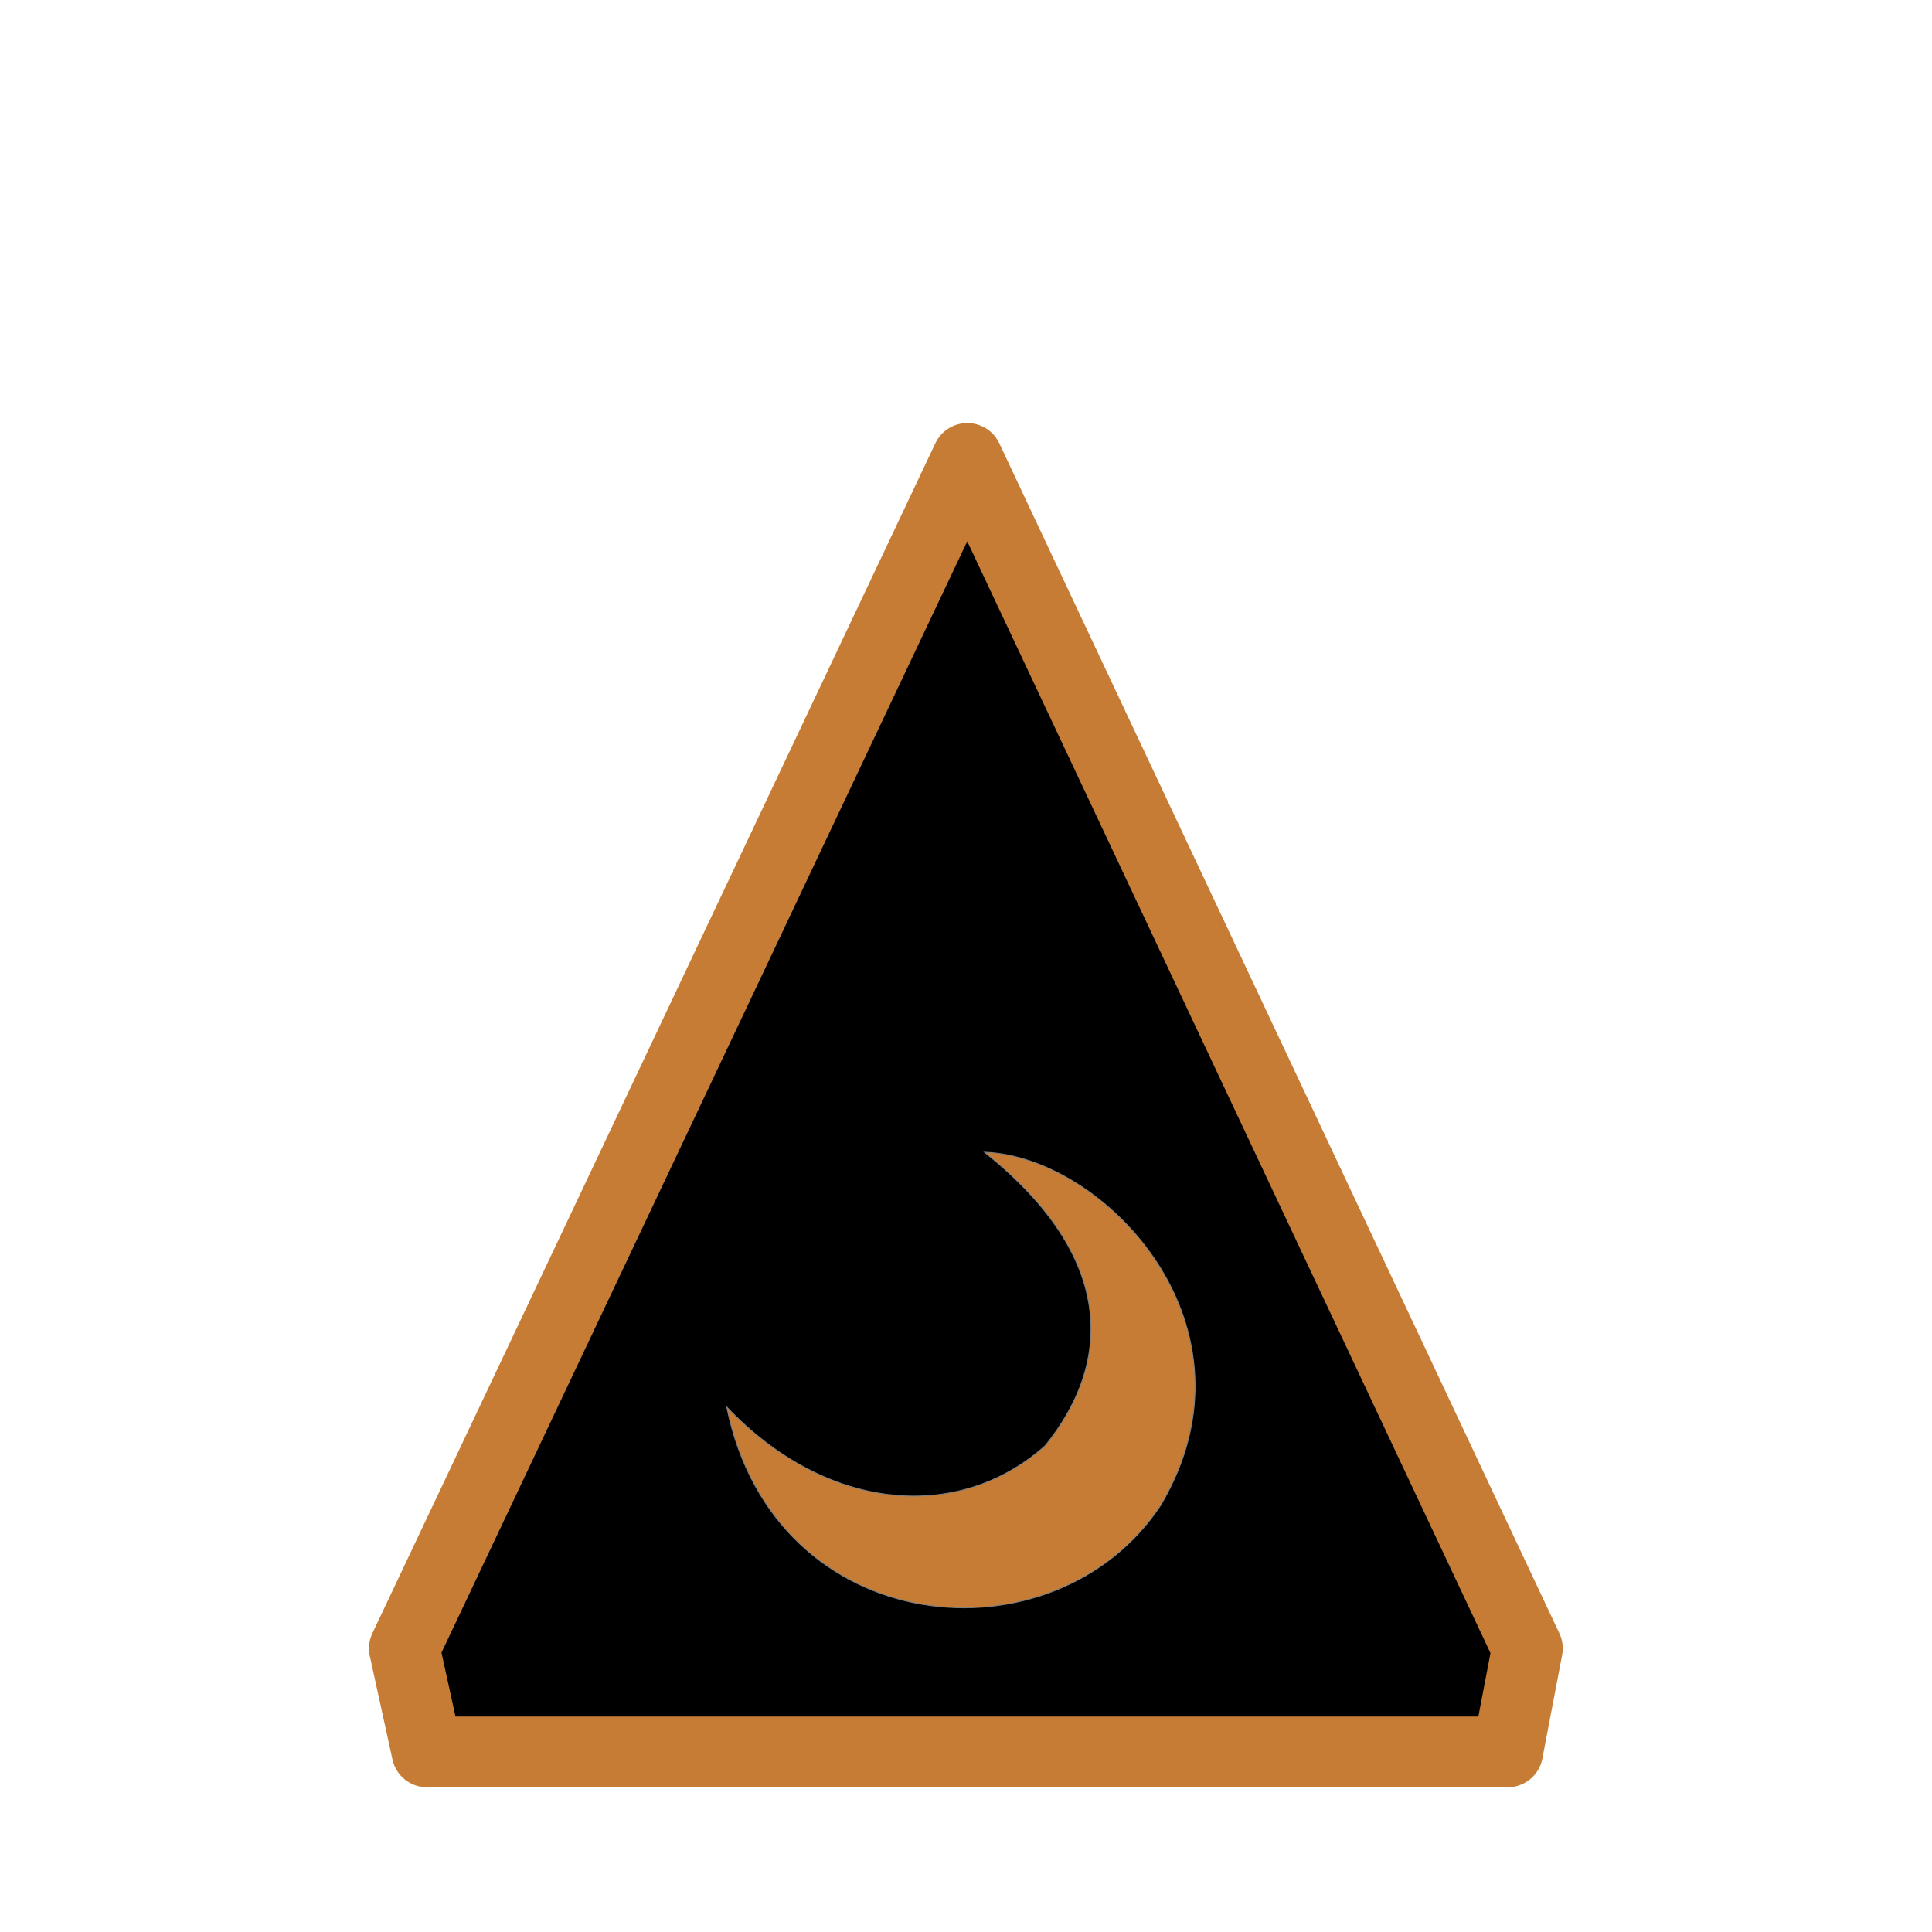
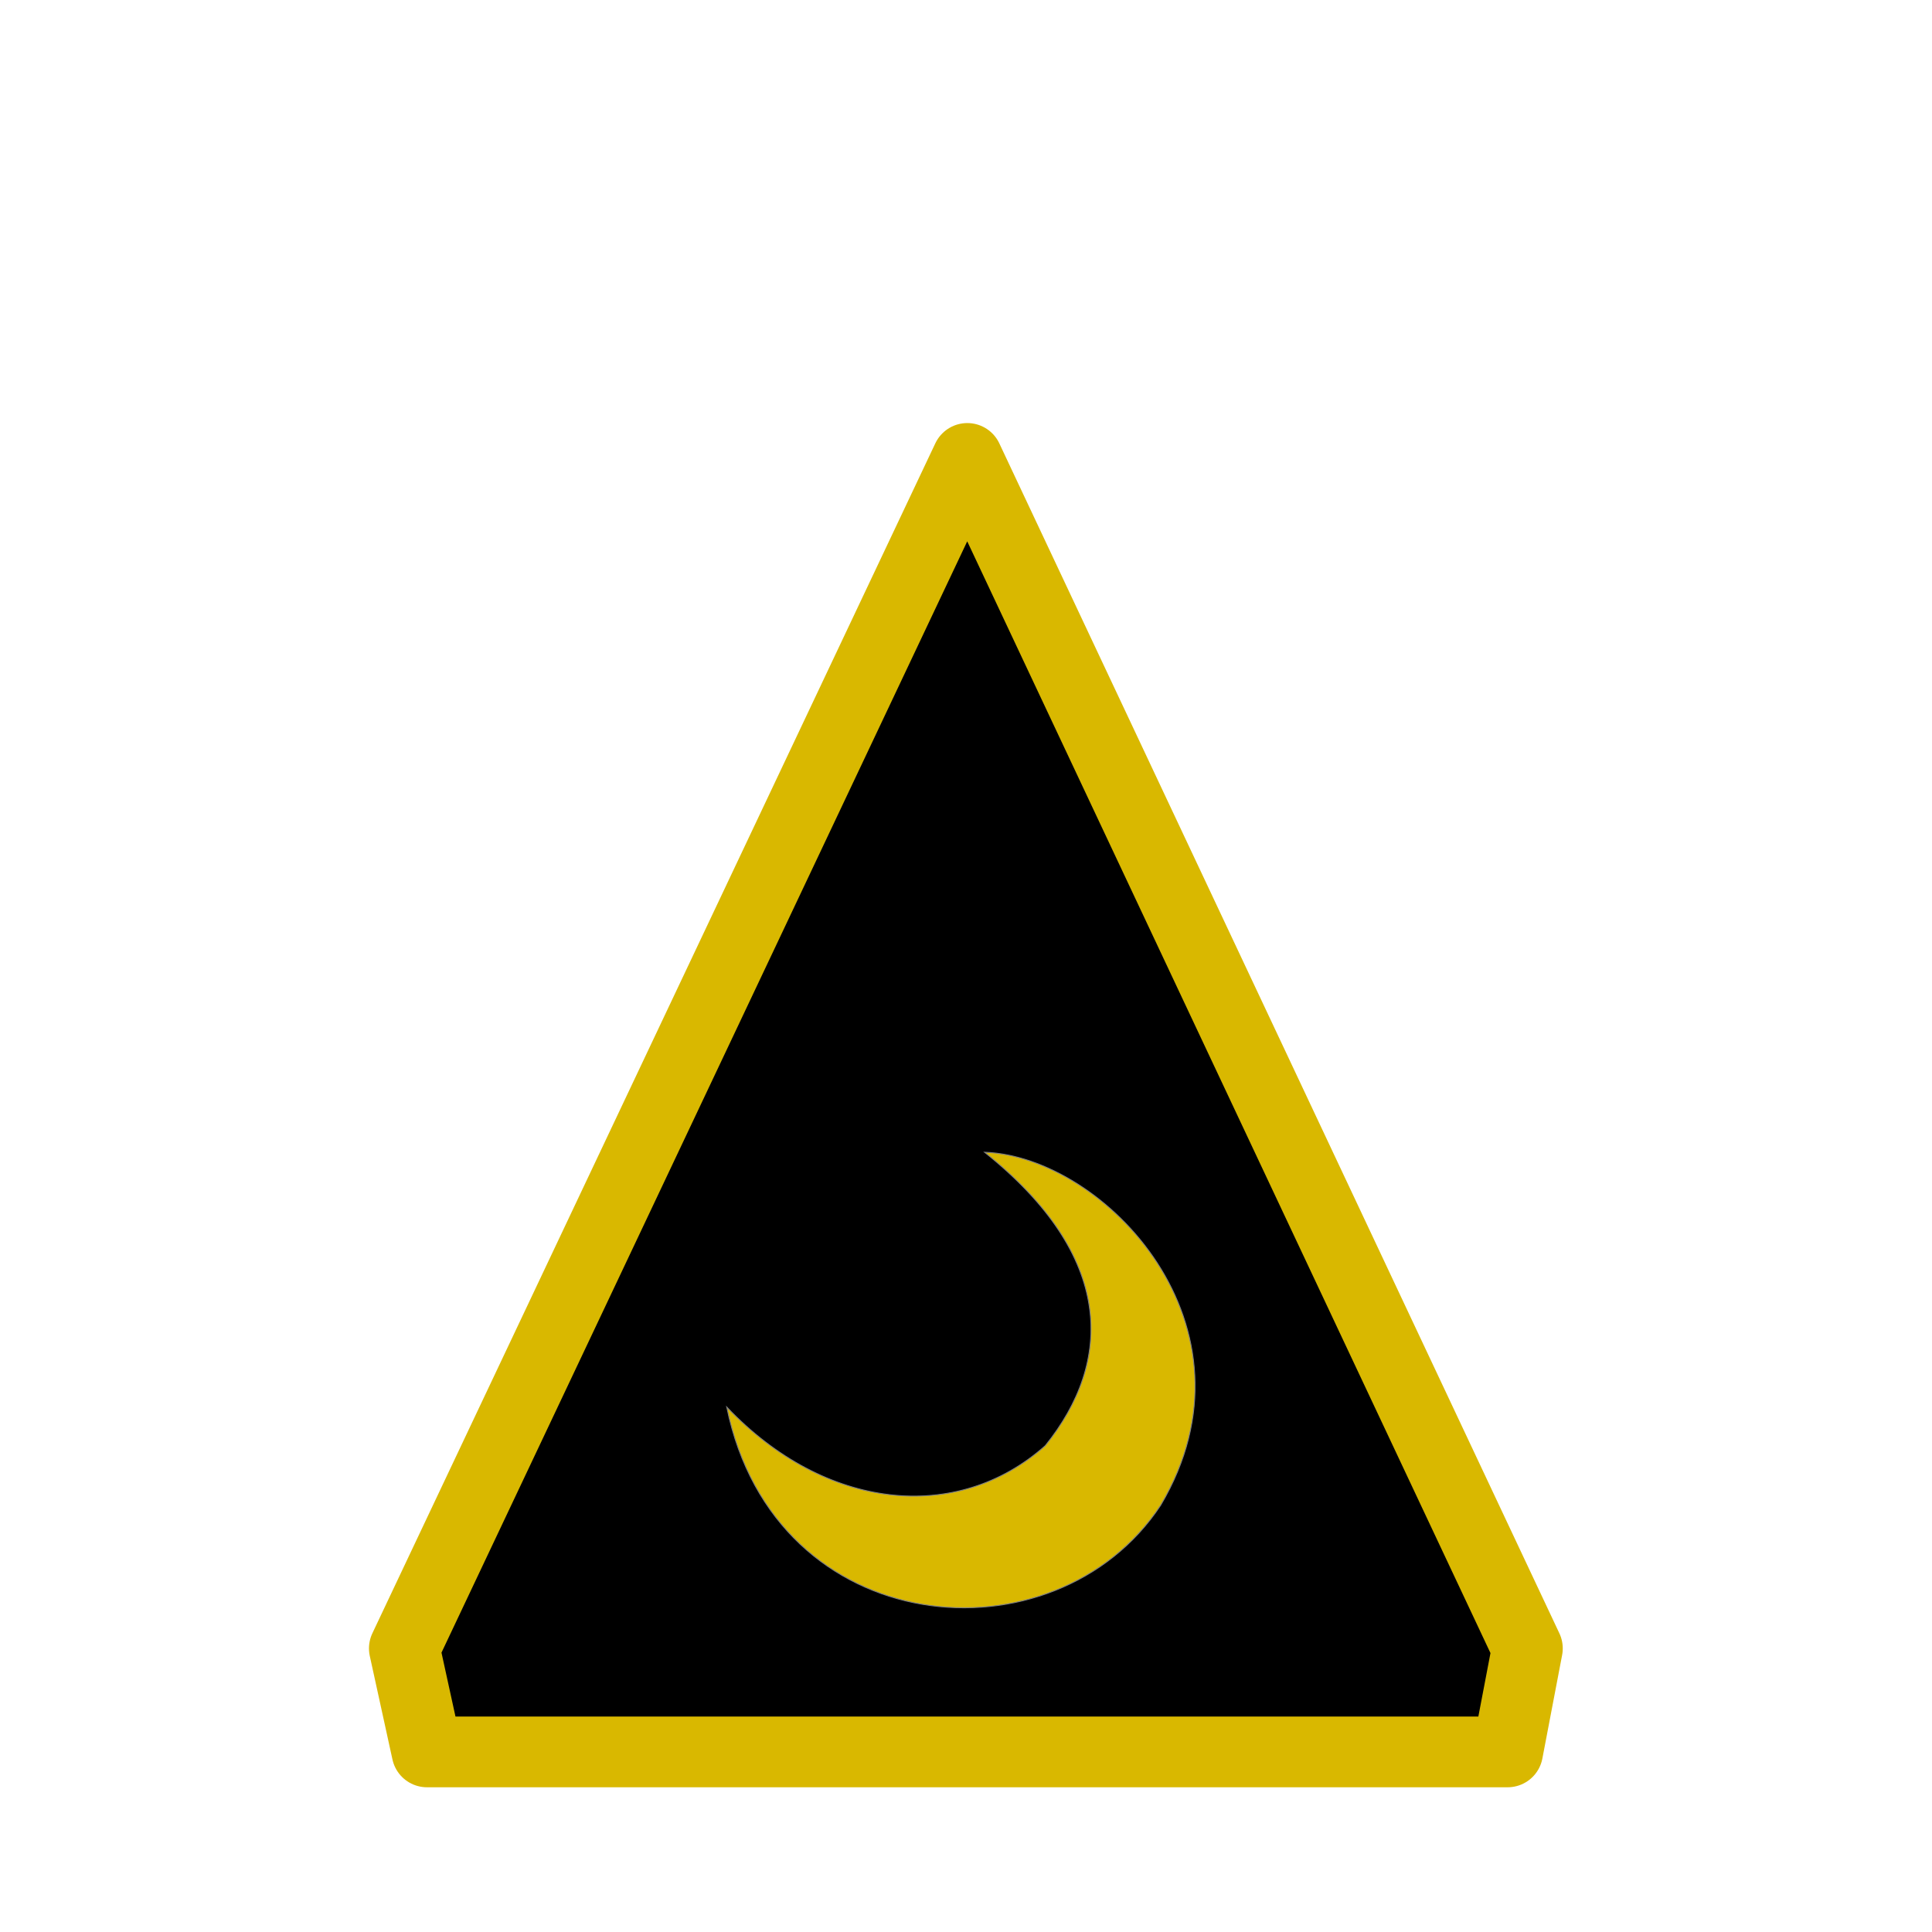
<svg xmlns="http://www.w3.org/2000/svg" viewBox="0 0 2048 2048">
  <g id="g4008" style="fill:#f9f9f9" transform="matrix(1, 0, 0, 1, -5.684341886080802e-14, 2.842170943040401e-14)">
-     <path id="path4002" d="M 452.644,1857.085 H 1598.136 L 1619.086,1747.384 1025.39,485.966 428.625,1747.384 Z" style="fill-opacity: 1; stroke-width: 75; stroke-linecap: butt; stroke-linejoin: round; stroke-miterlimit: 4; stroke-dasharray: none; stroke-opacity: 1; fill: rgb(0, 0, 0); stroke: rgb(199, 124, 53);" />
-     <path id="path4006" d="m 770.385,1491.53 c 51.102,249.207 348.159,273.636 459.932,104.136 112.528,-190.019 -59.638,-369.762 -186.576,-374.237 138.048,110.244 136.487,221.499 64.286,311.081 -93.691,83.46 -233.569,68.691 -337.642,-40.98 z" style="fill-opacity: 1; stroke-width: 1px; stroke-linecap: butt; stroke-linejoin: miter; stroke-opacity: 1; stroke: rgb(128, 128, 128); fill: rgb(199, 124, 53);" />
+     <path id="path4002" d="M 452.644,1857.085 H 1598.136 L 1619.086,1747.384 1025.39,485.966 428.625,1747.384 Z" style="fill-opacity: 1; stroke-width: 75; stroke-linecap: butt; stroke-linejoin: round; stroke-miterlimit: 4; stroke-dasharray: none; stroke-opacity: 1; fill: rgb(0, 0, 0); stroke: rgb(217, 184, 0);" />
+     <path id="path4006" d="m 770.385,1491.53 c 51.102,249.207 348.159,273.636 459.932,104.136 112.528,-190.019 -59.638,-369.762 -186.576,-374.237 138.048,110.244 136.487,221.499 64.286,311.081 -93.691,83.46 -233.569,68.691 -337.642,-40.98 z" style="fill-opacity: 1; stroke-width: 1px; stroke-linecap: butt; stroke-linejoin: miter; stroke-opacity: 1; stroke: rgb(128, 128, 128); fill: rgb(217, 184, 0);" />
  </g>
</svg>
